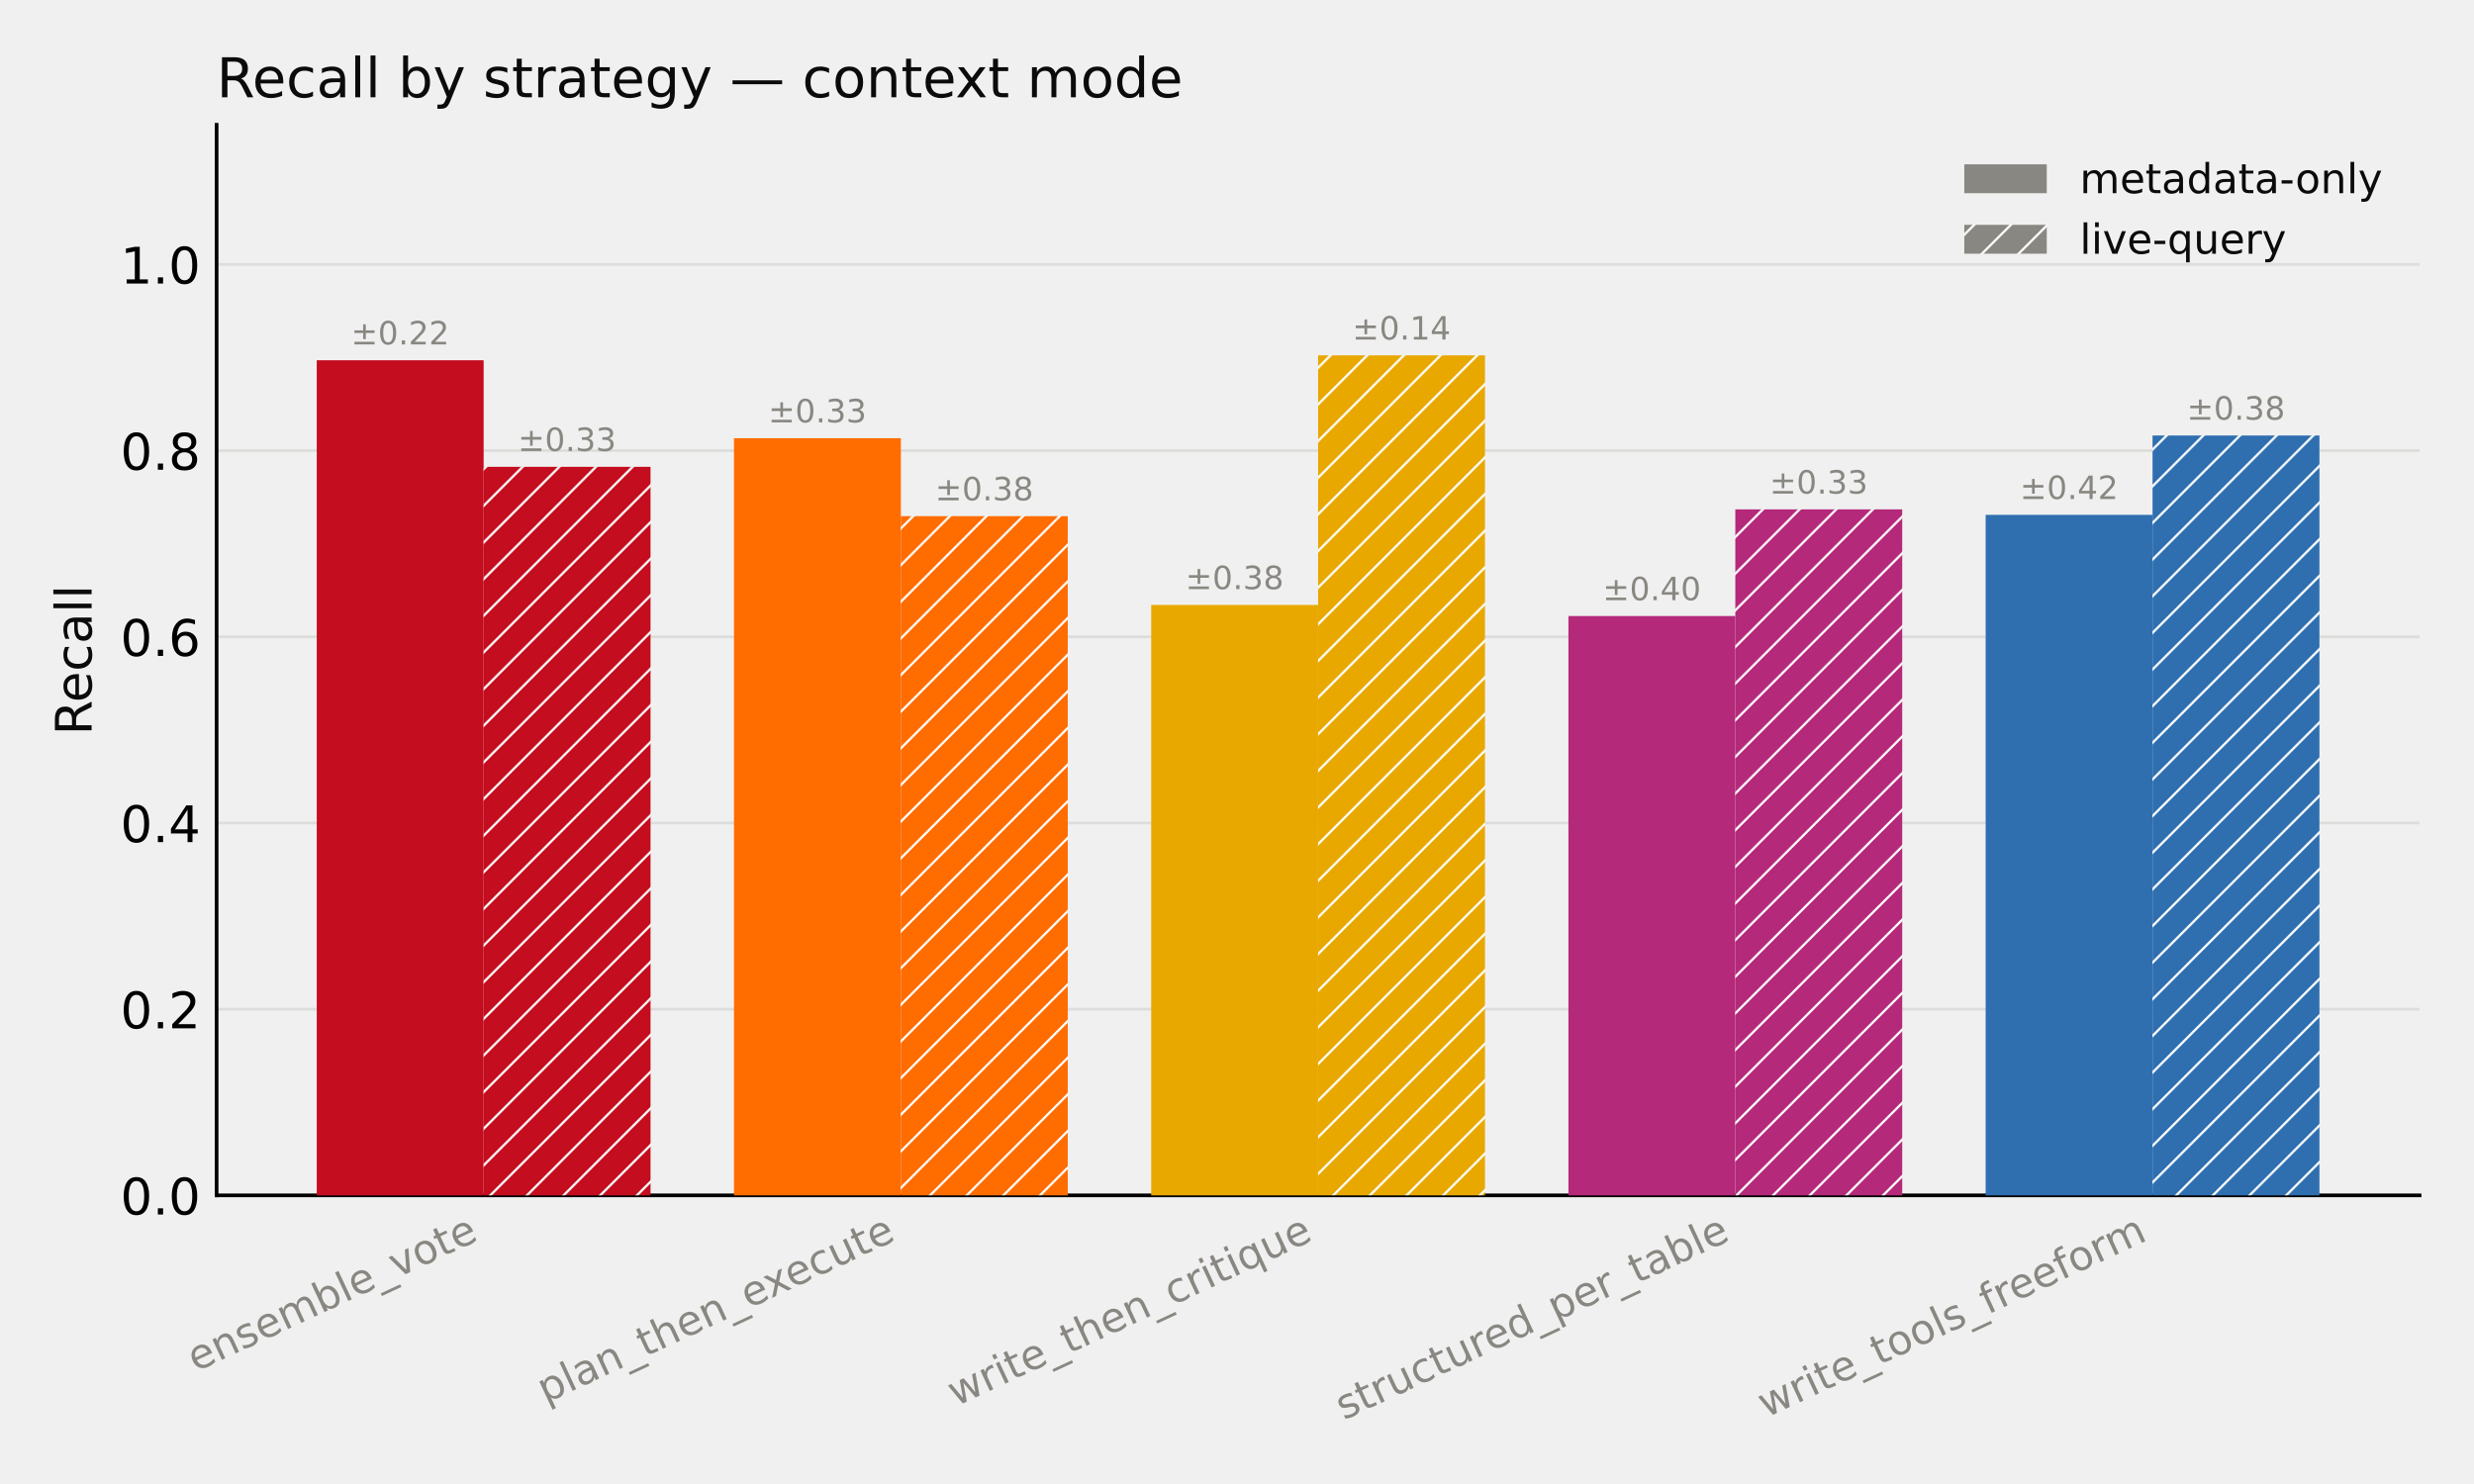
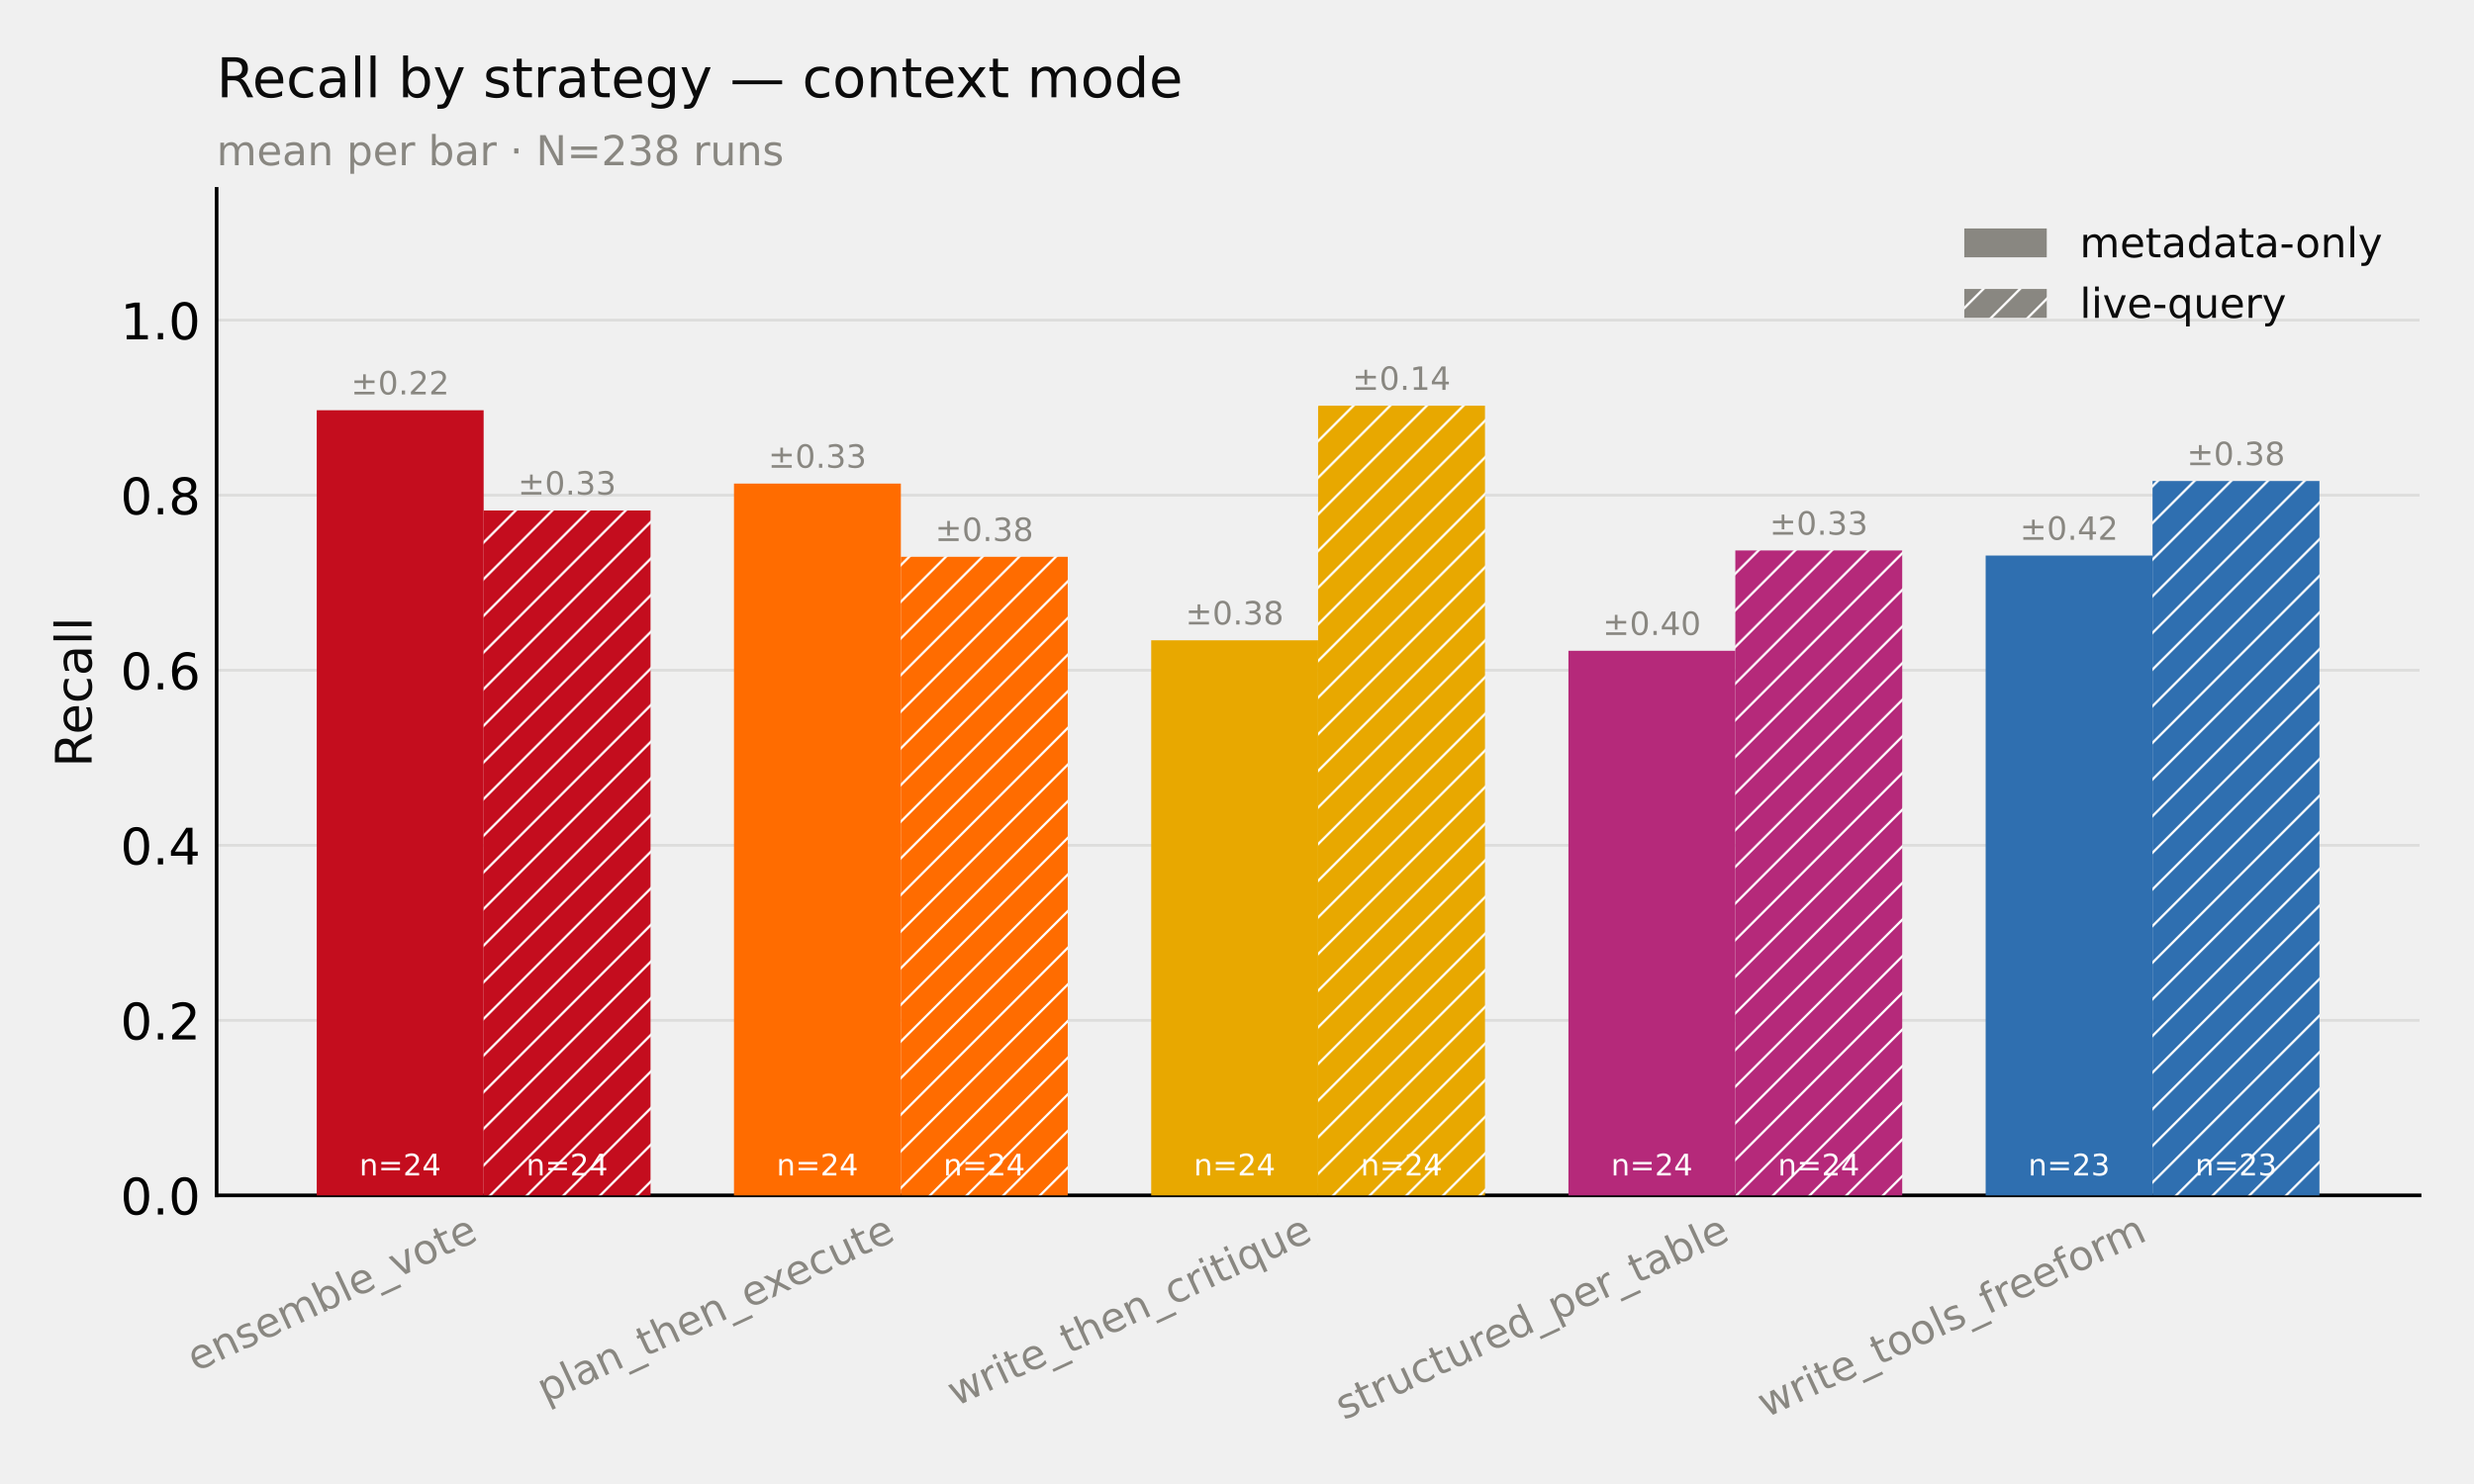
<svg xmlns="http://www.w3.org/2000/svg" width="540pt" height="324pt" viewBox="0 0 540 324" version="1.1">
  <defs>
    <style type="text/css">*{stroke-linejoin: round; stroke-linecap: butt}</style>
  </defs>
  <g id="figure_1">
    <g id="patch_1">
      <path d="M 0 324  L 540 324  L 540 0  L 0 0  L 0 324  z " style="fill: none" />
    </g>
    <g id="axes_1">
      <g id="patch_2">
-         <path d="M 47.28 260.982  L 528.12 260.982  L 528.12 27.24  L 47.28 27.24  L 47.28 260.982  z " style="fill: none" />
+         <path d="M 47.28 260.982  L 528.12 260.982  L 528.12 41.24  L 47.28 41.24  L 47.28 260.982  z " style="fill: none" />
      </g>
      <g id="matplotlib.axis_1">
        <g id="xtick_1">
          <g id="line2d_1" />
          <g id="text_1">
            <text style="font-size: 9px; font-family: 'DejaVu Sans', 'Bitstream Vera Sans', 'Computer Modern Sans Serif', 'Lucida Grande', 'Verdana', 'Geneva', 'Lucid', 'Arial', 'Helvetica', 'Avant Garde', sans-serif; fill: #898781" transform="translate(42.68812 299.5812) rotate(-25)">ensemble_vote</text>
          </g>
        </g>
        <g id="xtick_2">
          <g id="line2d_2" />
          <g id="text_2">
            <text style="font-size: 9px; font-family: 'DejaVu Sans', 'Bitstream Vera Sans', 'Computer Modern Sans Serif', 'Lucida Grande', 'Verdana', 'Geneva', 'Lucid', 'Arial', 'Helvetica', 'Avant Garde', sans-serif; fill: #898781" transform="translate(119.0716 306.4289) rotate(-25)">plan_then_execute</text>
          </g>
        </g>
        <g id="xtick_3">
          <g id="line2d_3" />
          <g id="text_3">
            <text style="font-size: 9px; font-family: 'DejaVu Sans', 'Bitstream Vera Sans', 'Computer Modern Sans Serif', 'Lucida Grande', 'Verdana', 'Geneva', 'Lucid', 'Arial', 'Helvetica', 'Avant Garde', sans-serif; fill: #898781" transform="translate(208.6499 307.1236) rotate(-25)">write_then_critique</text>
          </g>
        </g>
        <g id="xtick_4">
          <g id="line2d_4" />
          <g id="text_4">
            <text style="font-size: 9px; font-family: 'DejaVu Sans', 'Bitstream Vera Sans', 'Computer Modern Sans Serif', 'Lucida Grande', 'Verdana', 'Geneva', 'Lucid', 'Arial', 'Helvetica', 'Avant Garde', sans-serif; fill: #898781" transform="translate(293.3163 310.1088) rotate(-25)">structured_per_table</text>
          </g>
        </g>
        <g id="xtick_5">
          <g id="line2d_5" />
          <g id="text_5">
            <text style="font-size: 9px; font-family: 'DejaVu Sans', 'Bitstream Vera Sans', 'Computer Modern Sans Serif', 'Lucida Grande', 'Verdana', 'Geneva', 'Lucid', 'Arial', 'Helvetica', 'Avant Garde', sans-serif; fill: #898781" transform="translate(385.4843 309.5959) rotate(-25)">write_tools_freeform</text>
          </g>
        </g>
      </g>
      <g id="matplotlib.axis_2">
        <g id="ytick_1">
          <g id="line2d_6">
-             <path d="M 47.28 260.982  L 528.12 260.982  " clip-path="url(#p4380e889bb)" style="fill: none; stroke: #898781; stroke-opacity: 0.18; stroke-width: 0.6; stroke-linecap: square" />
+             <path d="M 47.28 260.982  L 528.12 260.982  " clip-path="url(#pf2c63553e9)" style="fill: none; stroke: #898781; stroke-opacity: 0.18; stroke-width: 0.6; stroke-linecap: square" />
          </g>
          <g id="line2d_7" />
          <g id="text_6">
            <text style="font-size: 11px; font-family: 'DejaVu Sans', 'Bitstream Vera Sans', 'Computer Modern Sans Serif', 'Lucida Grande', 'Verdana', 'Geneva', 'Lucid', 'Arial', 'Helvetica', 'Avant Garde', sans-serif; text-anchor: end" x="43.78" y="265.161" transform="rotate(-0 43.78 265.1614)">0.0</text>
          </g>
        </g>
        <g id="ytick_2">
          <g id="line2d_8">
-             <path d="M 47.28 220.331  L 528.12 220.331  " clip-path="url(#p4380e889bb)" style="fill: none; stroke: #898781; stroke-opacity: 0.18; stroke-width: 0.6; stroke-linecap: square" />
+             <path d="M 47.28 222.766  L 528.12 222.766  " clip-path="url(#pf2c63553e9)" style="fill: none; stroke: #898781; stroke-opacity: 0.18; stroke-width: 0.6; stroke-linecap: square" />
          </g>
          <g id="line2d_9" />
          <g id="text_7">
-             <text style="font-size: 11px; font-family: 'DejaVu Sans', 'Bitstream Vera Sans', 'Computer Modern Sans Serif', 'Lucida Grande', 'Verdana', 'Geneva', 'Lucid', 'Arial', 'Helvetica', 'Avant Garde', sans-serif; text-anchor: end" x="43.78" y="224.511" transform="rotate(-0 43.78 224.5105)">0.2</text>
+             <text style="font-size: 11px; font-family: 'DejaVu Sans', 'Bitstream Vera Sans', 'Computer Modern Sans Serif', 'Lucida Grande', 'Verdana', 'Geneva', 'Lucid', 'Arial', 'Helvetica', 'Avant Garde', sans-serif; text-anchor: end" x="43.78" y="226.945" transform="rotate(-0 43.78 226.9453)">0.2</text>
          </g>
        </g>
        <g id="ytick_3">
          <g id="line2d_10">
-             <path d="M 47.28 179.681  L 528.12 179.681  " clip-path="url(#p4380e889bb)" style="fill: none; stroke: #898781; stroke-opacity: 0.18; stroke-width: 0.6; stroke-linecap: square" />
+             <path d="M 47.28 184.55  L 528.12 184.55  " clip-path="url(#pf2c63553e9)" style="fill: none; stroke: #898781; stroke-opacity: 0.18; stroke-width: 0.6; stroke-linecap: square" />
          </g>
          <g id="line2d_11" />
          <g id="text_8">
-             <text style="font-size: 11px; font-family: 'DejaVu Sans', 'Bitstream Vera Sans', 'Computer Modern Sans Serif', 'Lucida Grande', 'Verdana', 'Geneva', 'Lucid', 'Arial', 'Helvetica', 'Avant Garde', sans-serif; text-anchor: end" x="43.78" y="183.86" transform="rotate(-0 43.78 183.8597)">0.4</text>
+             <text style="font-size: 11px; font-family: 'DejaVu Sans', 'Bitstream Vera Sans', 'Computer Modern Sans Serif', 'Lucida Grande', 'Verdana', 'Geneva', 'Lucid', 'Arial', 'Helvetica', 'Avant Garde', sans-serif; text-anchor: end" x="43.78" y="188.729" transform="rotate(-0 43.78 188.7293)">0.4</text>
          </g>
        </g>
        <g id="ytick_4">
          <g id="line2d_12">
-             <path d="M 47.28 139.03  L 528.12 139.03  " clip-path="url(#p4380e889bb)" style="fill: none; stroke: #898781; stroke-opacity: 0.18; stroke-width: 0.6; stroke-linecap: square" />
+             <path d="M 47.28 146.334  L 528.12 146.334  " clip-path="url(#pf2c63553e9)" style="fill: none; stroke: #898781; stroke-opacity: 0.18; stroke-width: 0.6; stroke-linecap: square" />
          </g>
          <g id="line2d_13" />
          <g id="text_9">
-             <text style="font-size: 11px; font-family: 'DejaVu Sans', 'Bitstream Vera Sans', 'Computer Modern Sans Serif', 'Lucida Grande', 'Verdana', 'Geneva', 'Lucid', 'Arial', 'Helvetica', 'Avant Garde', sans-serif; text-anchor: end" x="43.78" y="143.209" transform="rotate(-0 43.78 143.2089)">0.6</text>
+             <text style="font-size: 11px; font-family: 'DejaVu Sans', 'Bitstream Vera Sans', 'Computer Modern Sans Serif', 'Lucida Grande', 'Verdana', 'Geneva', 'Lucid', 'Arial', 'Helvetica', 'Avant Garde', sans-serif; text-anchor: end" x="43.78" y="150.513" transform="rotate(-0 43.78 150.5133)">0.6</text>
          </g>
        </g>
        <g id="ytick_5">
          <g id="line2d_14">
-             <path d="M 47.28 98.379  L 528.12 98.379  " clip-path="url(#p4380e889bb)" style="fill: none; stroke: #898781; stroke-opacity: 0.18; stroke-width: 0.6; stroke-linecap: square" />
+             <path d="M 47.28 108.118  L 528.12 108.118  " clip-path="url(#pf2c63553e9)" style="fill: none; stroke: #898781; stroke-opacity: 0.18; stroke-width: 0.6; stroke-linecap: square" />
          </g>
          <g id="line2d_15" />
          <g id="text_10">
-             <text style="font-size: 11px; font-family: 'DejaVu Sans', 'Bitstream Vera Sans', 'Computer Modern Sans Serif', 'Lucida Grande', 'Verdana', 'Geneva', 'Lucid', 'Arial', 'Helvetica', 'Avant Garde', sans-serif; text-anchor: end" x="43.78" y="102.558" transform="rotate(-0 43.78 102.5581)">0.8</text>
+             <text style="font-size: 11px; font-family: 'DejaVu Sans', 'Bitstream Vera Sans', 'Computer Modern Sans Serif', 'Lucida Grande', 'Verdana', 'Geneva', 'Lucid', 'Arial', 'Helvetica', 'Avant Garde', sans-serif; text-anchor: end" x="43.78" y="112.297" transform="rotate(-0 43.78 112.2972)">0.8</text>
          </g>
        </g>
        <g id="ytick_6">
          <g id="line2d_16">
-             <path d="M 47.28 57.728  L 528.12 57.728  " clip-path="url(#p4380e889bb)" style="fill: none; stroke: #898781; stroke-opacity: 0.18; stroke-width: 0.6; stroke-linecap: square" />
+             <path d="M 47.28 69.902  L 528.12 69.902  " clip-path="url(#pf2c63553e9)" style="fill: none; stroke: #898781; stroke-opacity: 0.18; stroke-width: 0.6; stroke-linecap: square" />
          </g>
          <g id="line2d_17" />
          <g id="text_11">
-             <text style="font-size: 11px; font-family: 'DejaVu Sans', 'Bitstream Vera Sans', 'Computer Modern Sans Serif', 'Lucida Grande', 'Verdana', 'Geneva', 'Lucid', 'Arial', 'Helvetica', 'Avant Garde', sans-serif; text-anchor: end" x="43.78" y="61.907" transform="rotate(-0 43.78 61.90726)">1.0</text>
+             <text style="font-size: 11px; font-family: 'DejaVu Sans', 'Bitstream Vera Sans', 'Computer Modern Sans Serif', 'Lucida Grande', 'Verdana', 'Geneva', 'Lucid', 'Arial', 'Helvetica', 'Avant Garde', sans-serif; text-anchor: end" x="43.78" y="74.081" transform="rotate(-0 43.78 74.08117)">1.0</text>
          </g>
        </g>
        <g id="text_12">
-           <text style="font-size: 11px; font-family: 'DejaVu Sans', 'Bitstream Vera Sans', 'Computer Modern Sans Serif', 'Lucida Grande', 'Verdana', 'Geneva', 'Lucid', 'Arial', 'Helvetica', 'Avant Garde', sans-serif; text-anchor: middle; fill: #0b0b0b" x="19.999" y="144.111" transform="rotate(-90 19.99891 144.1111)">Recall</text>
+           <text style="font-size: 11px; font-family: 'DejaVu Sans', 'Bitstream Vera Sans', 'Computer Modern Sans Serif', 'Lucida Grande', 'Verdana', 'Geneva', 'Lucid', 'Arial', 'Helvetica', 'Avant Garde', sans-serif; text-anchor: middle; fill: #0b0b0b" x="19.999" y="151.111" transform="rotate(-90 19.99891 151.1111)">Recall</text>
        </g>
      </g>
      <g id="patch_3">
-         <path d="M 47.28 260.982  L 47.28 27.24  " style="fill: none; stroke: #000000; stroke-width: 0.8; stroke-linejoin: miter; stroke-linecap: square" />
+         <path d="M 47.28 260.982  L 47.28 41.24  " style="fill: none; stroke: #000000; stroke-width: 0.8; stroke-linejoin: miter; stroke-linecap: square" />
      </g>
      <g id="patch_4">
        <path d="M 47.28 260.982  L 528.12 260.982  " style="fill: none; stroke: #000000; stroke-width: 0.8; stroke-linejoin: miter; stroke-linecap: square" />
      </g>
      <g id="patch_5">
-         <path d="M 69.136 260.982  L 105.564 260.982  L 105.564 78.653  L 69.136 78.653  z " clip-path="url(#p4380e889bb)" style="fill: #c40d1e" />
+         <path d="M 69.136 260.982  L 105.564 260.982  L 105.564 89.574  L 69.136 89.574  z " clip-path="url(#pf2c63553e9)" style="fill: #c40d1e" />
      </g>
      <g id="patch_6">
-         <path d="M 160.205 260.982  L 196.632 260.982  L 196.632 95.678  L 160.205 95.678  z " clip-path="url(#p4380e889bb)" style="fill: #ff6c00" />
+         <path d="M 160.205 260.982  L 196.632 260.982  L 196.632 105.579  L 160.205 105.579  z " clip-path="url(#pf2c63553e9)" style="fill: #ff6c00" />
      </g>
      <g id="patch_7">
-         <path d="M 251.273 260.982  L 287.7 260.982  L 287.7 132.078  L 251.273 132.078  z " clip-path="url(#p4380e889bb)" style="fill: #e8a800" />
+         <path d="M 251.273 260.982  L 287.7 260.982  L 287.7 139.798  L 251.273 139.798  z " clip-path="url(#pf2c63553e9)" style="fill: #e8a800" />
      </g>
      <g id="patch_8">
-         <path d="M 342.341 260.982  L 378.768 260.982  L 378.768 134.502  L 342.341 134.502  z " clip-path="url(#p4380e889bb)" style="fill: #b5297a" />
+         <path d="M 342.341 260.982  L 378.768 260.982  L 378.768 142.078  L 342.341 142.078  z " clip-path="url(#pf2c63553e9)" style="fill: #b5297a" />
      </g>
      <g id="patch_9">
-         <path d="M 433.409 260.982  L 469.836 260.982  L 469.836 112.399  L 433.409 112.399  z " clip-path="url(#p4380e889bb)" style="fill: #2f6fb0" />
+         <path d="M 433.409 260.982  L 469.836 260.982  L 469.836 121.298  L 433.409 121.298  z " clip-path="url(#pf2c63553e9)" style="fill: #2f6fb0" />
      </g>
      <g id="patch_10">
-         <path d="M 105.564 260.982  L 141.991 260.982  L 141.991 101.925  L 105.564 101.925  z " clip-path="url(#p4380e889bb)" style="fill: url(#h76be909257)" />
+         <path d="M 105.564 260.982  L 141.991 260.982  L 141.991 111.452  L 105.564 111.452  z " clip-path="url(#pf2c63553e9)" style="fill: url(#h76be909257)" />
      </g>
      <g id="patch_11">
-         <path d="M 196.632 260.982  L 233.059 260.982  L 233.059 112.689  L 196.632 112.689  z " clip-path="url(#p4380e889bb)" style="fill: url(#h1bfc4a4b74)" />
+         <path d="M 196.632 260.982  L 233.059 260.982  L 233.059 121.571  L 196.632 121.571  z " clip-path="url(#pf2c63553e9)" style="fill: url(#h1bfc4a4b74)" />
      </g>
      <g id="patch_12">
-         <path d="M 287.7 260.982  L 324.127 260.982  L 324.127 77.592  L 287.7 77.592  z " clip-path="url(#p4380e889bb)" style="fill: url(#h9e0bf42240)" />
+         <path d="M 287.7 260.982  L 324.127 260.982  L 324.127 88.576  L 287.7 88.576  z " clip-path="url(#pf2c63553e9)" style="fill: url(#h9e0bf42240)" />
      </g>
      <g id="patch_13">
-         <path d="M 378.768 260.982  L 415.195 260.982  L 415.195 111.218  L 378.768 111.218  z " clip-path="url(#p4380e889bb)" style="fill: url(#he59ce5a9c2)" />
+         <path d="M 378.768 260.982  L 415.195 260.982  L 415.195 120.188  L 378.768 120.188  z " clip-path="url(#pf2c63553e9)" style="fill: url(#he59ce5a9c2)" />
      </g>
      <g id="patch_14">
-         <path d="M 469.836 260.982  L 506.264 260.982  L 506.264 95.079  L 469.836 95.079  z " clip-path="url(#p4380e889bb)" style="fill: url(#h8806979efd)" />
+         <path d="M 469.836 260.982  L 506.264 260.982  L 506.264 105.016  L 469.836 105.016  z " clip-path="url(#pf2c63553e9)" style="fill: url(#h8806979efd)" />
      </g>
      <g id="text_13">
-         <text style="font-size: 7px; font-family: 'DejaVu Sans', 'Bitstream Vera Sans', 'Computer Modern Sans Serif', 'Lucida Grande', 'Verdana', 'Geneva', 'Lucid', 'Arial', 'Helvetica', 'Avant Garde', sans-serif; text-anchor: middle; fill: #898781" x="87.35" y="75.197" transform="rotate(-0 87.35 75.19711)">±0.22</text>
+         <text style="font-size: 7px; font-family: 'DejaVu Sans', 'Bitstream Vera Sans', 'Computer Modern Sans Serif', 'Lucida Grande', 'Verdana', 'Geneva', 'Lucid', 'Arial', 'Helvetica', 'Avant Garde', sans-serif; text-anchor: middle; fill: #898781" x="87.35" y="86.118" transform="rotate(-0 87.35 86.11774)">±0.22</text>
      </g>
      <g id="text_14">
-         <text style="font-size: 7px; font-family: 'DejaVu Sans', 'Bitstream Vera Sans', 'Computer Modern Sans Serif', 'Lucida Grande', 'Verdana', 'Geneva', 'Lucid', 'Arial', 'Helvetica', 'Avant Garde', sans-serif; text-anchor: middle; fill: #898781" x="178.418" y="92.222" transform="rotate(-0 178.4182 92.2224)">±0.33</text>
+         <text style="font-size: 7px; font-family: 'DejaVu Sans', 'Bitstream Vera Sans', 'Computer Modern Sans Serif', 'Lucida Grande', 'Verdana', 'Geneva', 'Lucid', 'Arial', 'Helvetica', 'Avant Garde', sans-serif; text-anchor: middle; fill: #898781" x="178.418" y="102.123" transform="rotate(-0 178.4182 102.1233)">±0.33</text>
      </g>
      <g id="text_15">
-         <text style="font-size: 7px; font-family: 'DejaVu Sans', 'Bitstream Vera Sans', 'Computer Modern Sans Serif', 'Lucida Grande', 'Verdana', 'Geneva', 'Lucid', 'Arial', 'Helvetica', 'Avant Garde', sans-serif; text-anchor: middle; fill: #898781" x="269.486" y="128.622" transform="rotate(-0 269.4864 128.6218)">±0.38</text>
+         <text style="font-size: 7px; font-family: 'DejaVu Sans', 'Bitstream Vera Sans', 'Computer Modern Sans Serif', 'Lucida Grande', 'Verdana', 'Geneva', 'Lucid', 'Arial', 'Helvetica', 'Avant Garde', sans-serif; text-anchor: middle; fill: #898781" x="269.486" y="136.343" transform="rotate(-0 269.4864 136.3426)">±0.38</text>
      </g>
      <g id="text_16">
-         <text style="font-size: 7px; font-family: 'DejaVu Sans', 'Bitstream Vera Sans', 'Computer Modern Sans Serif', 'Lucida Grande', 'Verdana', 'Geneva', 'Lucid', 'Arial', 'Helvetica', 'Avant Garde', sans-serif; text-anchor: middle; fill: #898781" x="360.555" y="131.046" transform="rotate(-0 360.5545 131.0464)">±0.40</text>
+         <text style="font-size: 7px; font-family: 'DejaVu Sans', 'Bitstream Vera Sans', 'Computer Modern Sans Serif', 'Lucida Grande', 'Verdana', 'Geneva', 'Lucid', 'Arial', 'Helvetica', 'Avant Garde', sans-serif; text-anchor: middle; fill: #898781" x="360.555" y="138.622" transform="rotate(-0 360.5545 138.6219)">±0.40</text>
      </g>
      <g id="text_17">
-         <text style="font-size: 7px; font-family: 'DejaVu Sans', 'Bitstream Vera Sans', 'Computer Modern Sans Serif', 'Lucida Grande', 'Verdana', 'Geneva', 'Lucid', 'Arial', 'Helvetica', 'Avant Garde', sans-serif; text-anchor: middle; fill: #898781" x="451.623" y="108.943" transform="rotate(-0 451.6227 108.9427)">±0.42</text>
+         <text style="font-size: 7px; font-family: 'DejaVu Sans', 'Bitstream Vera Sans', 'Computer Modern Sans Serif', 'Lucida Grande', 'Verdana', 'Geneva', 'Lucid', 'Arial', 'Helvetica', 'Avant Garde', sans-serif; text-anchor: middle; fill: #898781" x="451.623" y="117.842" transform="rotate(-0 451.6227 117.8422)">±0.42</text>
      </g>
      <g id="text_18">
-         <text style="font-size: 7px; font-family: 'DejaVu Sans', 'Bitstream Vera Sans', 'Computer Modern Sans Serif', 'Lucida Grande', 'Verdana', 'Geneva', 'Lucid', 'Arial', 'Helvetica', 'Avant Garde', sans-serif; text-anchor: middle; fill: #898781" x="123.777" y="98.469" transform="rotate(-0 123.7773 98.46903)">±0.33</text>
+         <text style="font-size: 7px; font-family: 'DejaVu Sans', 'Bitstream Vera Sans', 'Computer Modern Sans Serif', 'Lucida Grande', 'Verdana', 'Geneva', 'Lucid', 'Arial', 'Helvetica', 'Avant Garde', sans-serif; text-anchor: middle; fill: #898781" x="123.777" y="107.996" transform="rotate(-0 123.7773 107.9958)">±0.33</text>
      </g>
      <g id="text_19">
-         <text style="font-size: 7px; font-family: 'DejaVu Sans', 'Bitstream Vera Sans', 'Computer Modern Sans Serif', 'Lucida Grande', 'Verdana', 'Geneva', 'Lucid', 'Arial', 'Helvetica', 'Avant Garde', sans-serif; text-anchor: middle; fill: #898781" x="214.845" y="109.233" transform="rotate(-0 214.8455 109.2331)">±0.38</text>
+         <text style="font-size: 7px; font-family: 'DejaVu Sans', 'Bitstream Vera Sans', 'Computer Modern Sans Serif', 'Lucida Grande', 'Verdana', 'Geneva', 'Lucid', 'Arial', 'Helvetica', 'Avant Garde', sans-serif; text-anchor: middle; fill: #898781" x="214.845" y="118.115" transform="rotate(-0 214.8455 118.1151)">±0.38</text>
      </g>
      <g id="text_20">
-         <text style="font-size: 7px; font-family: 'DejaVu Sans', 'Bitstream Vera Sans', 'Computer Modern Sans Serif', 'Lucida Grande', 'Verdana', 'Geneva', 'Lucid', 'Arial', 'Helvetica', 'Avant Garde', sans-serif; text-anchor: middle; fill: #898781" x="305.914" y="74.136" transform="rotate(-0 305.9136 74.13641)">±0.14</text>
+         <text style="font-size: 7px; font-family: 'DejaVu Sans', 'Bitstream Vera Sans', 'Computer Modern Sans Serif', 'Lucida Grande', 'Verdana', 'Geneva', 'Lucid', 'Arial', 'Helvetica', 'Avant Garde', sans-serif; text-anchor: middle; fill: #898781" x="305.914" y="85.121" transform="rotate(-0 305.9136 85.12056)">±0.14</text>
      </g>
      <g id="text_21">
-         <text style="font-size: 7px; font-family: 'DejaVu Sans', 'Bitstream Vera Sans', 'Computer Modern Sans Serif', 'Lucida Grande', 'Verdana', 'Geneva', 'Lucid', 'Arial', 'Helvetica', 'Avant Garde', sans-serif; text-anchor: middle; fill: #898781" x="396.982" y="107.762" transform="rotate(-0 396.9818 107.7624)">±0.33</text>
+         <text style="font-size: 7px; font-family: 'DejaVu Sans', 'Bitstream Vera Sans', 'Computer Modern Sans Serif', 'Lucida Grande', 'Verdana', 'Geneva', 'Lucid', 'Arial', 'Helvetica', 'Avant Garde', sans-serif; text-anchor: middle; fill: #898781" x="396.982" y="116.733" transform="rotate(-0 396.9818 116.7325)">±0.33</text>
      </g>
      <g id="text_22">
-         <text style="font-size: 7px; font-family: 'DejaVu Sans', 'Bitstream Vera Sans', 'Computer Modern Sans Serif', 'Lucida Grande', 'Verdana', 'Geneva', 'Lucid', 'Arial', 'Helvetica', 'Avant Garde', sans-serif; text-anchor: middle; fill: #898781" x="488.05" y="91.624" transform="rotate(-0 488.05 91.62361)">±0.38</text>
+         <text style="font-size: 7px; font-family: 'DejaVu Sans', 'Bitstream Vera Sans', 'Computer Modern Sans Serif', 'Lucida Grande', 'Verdana', 'Geneva', 'Lucid', 'Arial', 'Helvetica', 'Avant Garde', sans-serif; text-anchor: middle; fill: #898781" x="488.05" y="101.56" transform="rotate(-0 488.05 101.5604)">±0.38</text>
      </g>
      <g id="text_23">
+         <text style="font-size: 9px; font-family: 'DejaVu Sans', 'Bitstream Vera Sans', 'Computer Modern Sans Serif', 'Lucida Grande', 'Verdana', 'Geneva', 'Lucid', 'Arial', 'Helvetica', 'Avant Garde', sans-serif; text-anchor: start; fill: #898781" x="47.28" y="36.072" transform="rotate(-0 47.28 36.07215)">mean per bar · N=238 runs</text>
+       </g>
+       <g id="text_24">
        <text style="font-size: 12px; font-family: 'DejaVu Sans', 'Bitstream Vera Sans', 'Computer Modern Sans Serif', 'Lucida Grande', 'Verdana', 'Geneva', 'Lucid', 'Arial', 'Helvetica', 'Avant Garde', sans-serif; text-anchor: start; fill: #0b0b0b" x="47.28" y="21.24" transform="rotate(-0 47.28 21.24)">Recall by strategy — context mode</text>
+       </g>
+       <g id="text_25">
+         <text style="font-size: 6.5px; font-family: 'DejaVu Sans', 'Bitstream Vera Sans', 'Computer Modern Sans Serif', 'Lucida Grande', 'Verdana', 'Geneva', 'Lucid', 'Arial', 'Helvetica', 'Avant Garde', sans-serif; text-anchor: middle; fill: #ffffff" x="87.35" y="256.63" transform="rotate(-0 87.35 256.6304)">n=24</text>
+       </g>
+       <g id="text_26">
+         <text style="font-size: 6.5px; font-family: 'DejaVu Sans', 'Bitstream Vera Sans', 'Computer Modern Sans Serif', 'Lucida Grande', 'Verdana', 'Geneva', 'Lucid', 'Arial', 'Helvetica', 'Avant Garde', sans-serif; text-anchor: middle; fill: #ffffff" x="178.418" y="256.63" transform="rotate(-0 178.4182 256.6304)">n=24</text>
+       </g>
+       <g id="text_27">
+         <text style="font-size: 6.5px; font-family: 'DejaVu Sans', 'Bitstream Vera Sans', 'Computer Modern Sans Serif', 'Lucida Grande', 'Verdana', 'Geneva', 'Lucid', 'Arial', 'Helvetica', 'Avant Garde', sans-serif; text-anchor: middle; fill: #ffffff" x="269.486" y="256.63" transform="rotate(-0 269.4864 256.6304)">n=24</text>
+       </g>
+       <g id="text_28">
+         <text style="font-size: 6.5px; font-family: 'DejaVu Sans', 'Bitstream Vera Sans', 'Computer Modern Sans Serif', 'Lucida Grande', 'Verdana', 'Geneva', 'Lucid', 'Arial', 'Helvetica', 'Avant Garde', sans-serif; text-anchor: middle; fill: #ffffff" x="360.555" y="256.63" transform="rotate(-0 360.5545 256.6304)">n=24</text>
+       </g>
+       <g id="text_29">
+         <text style="font-size: 6.5px; font-family: 'DejaVu Sans', 'Bitstream Vera Sans', 'Computer Modern Sans Serif', 'Lucida Grande', 'Verdana', 'Geneva', 'Lucid', 'Arial', 'Helvetica', 'Avant Garde', sans-serif; text-anchor: middle; fill: #ffffff" x="451.623" y="256.63" transform="rotate(-0 451.6227 256.6304)">n=23</text>
+       </g>
+       <g id="text_30">
+         <text style="font-size: 6.5px; font-family: 'DejaVu Sans', 'Bitstream Vera Sans', 'Computer Modern Sans Serif', 'Lucida Grande', 'Verdana', 'Geneva', 'Lucid', 'Arial', 'Helvetica', 'Avant Garde', sans-serif; text-anchor: middle; fill: #ffffff" x="123.777" y="256.63" transform="rotate(-0 123.7773 256.6304)">n=24</text>
+       </g>
+       <g id="text_31">
+         <text style="font-size: 6.5px; font-family: 'DejaVu Sans', 'Bitstream Vera Sans', 'Computer Modern Sans Serif', 'Lucida Grande', 'Verdana', 'Geneva', 'Lucid', 'Arial', 'Helvetica', 'Avant Garde', sans-serif; text-anchor: middle; fill: #ffffff" x="214.845" y="256.63" transform="rotate(-0 214.8455 256.6304)">n=24</text>
+       </g>
+       <g id="text_32">
+         <text style="font-size: 6.5px; font-family: 'DejaVu Sans', 'Bitstream Vera Sans', 'Computer Modern Sans Serif', 'Lucida Grande', 'Verdana', 'Geneva', 'Lucid', 'Arial', 'Helvetica', 'Avant Garde', sans-serif; text-anchor: middle; fill: #ffffff" x="305.914" y="256.63" transform="rotate(-0 305.9136 256.6304)">n=24</text>
+       </g>
+       <g id="text_33">
+         <text style="font-size: 6.5px; font-family: 'DejaVu Sans', 'Bitstream Vera Sans', 'Computer Modern Sans Serif', 'Lucida Grande', 'Verdana', 'Geneva', 'Lucid', 'Arial', 'Helvetica', 'Avant Garde', sans-serif; text-anchor: middle; fill: #ffffff" x="396.982" y="256.63" transform="rotate(-0 396.9818 256.6304)">n=24</text>
+       </g>
+       <g id="text_34">
+         <text style="font-size: 6.5px; font-family: 'DejaVu Sans', 'Bitstream Vera Sans', 'Computer Modern Sans Serif', 'Lucida Grande', 'Verdana', 'Geneva', 'Lucid', 'Arial', 'Helvetica', 'Avant Garde', sans-serif; text-anchor: middle; fill: #ffffff" x="488.05" y="256.63" transform="rotate(-0 488.05 256.6304)">n=23</text>
      </g>
      <g id="legend_1">
        <g id="patch_15">
-           <path d="M 428.746 42.179  L 446.746 42.179  L 446.746 35.879  L 428.746 35.879  z " style="fill: #898781" />
-         </g>
-         <g id="text_24">
-           <text style="font-size: 9px; font-family: 'DejaVu Sans', 'Bitstream Vera Sans', 'Computer Modern Sans Serif', 'Lucida Grande', 'Verdana', 'Geneva', 'Lucid', 'Arial', 'Helvetica', 'Avant Garde', sans-serif; text-anchor: start; fill: #0b0b0b" x="453.946" y="42.179" transform="rotate(-0 453.9459 42.17859)">metadata-only</text>
+           <path d="M 428.746 56.179  L 446.746 56.179  L 446.746 49.879  L 428.746 49.879  z " style="fill: #898781" />
+         </g>
+         <g id="text_35">
+           <text style="font-size: 9px; font-family: 'DejaVu Sans', 'Bitstream Vera Sans', 'Computer Modern Sans Serif', 'Lucida Grande', 'Verdana', 'Geneva', 'Lucid', 'Arial', 'Helvetica', 'Avant Garde', sans-serif; text-anchor: start; fill: #0b0b0b" x="453.946" y="56.179" transform="rotate(-0 453.9459 56.17859)">metadata-only</text>
        </g>
        <g id="patch_16">
-           <path d="M 428.746 55.389  L 446.746 55.389  L 446.746 49.089  L 428.746 49.089  z " style="fill: url(#hccc585c286)" />
-         </g>
-         <g id="text_25">
-           <text style="font-size: 9px; font-family: 'DejaVu Sans', 'Bitstream Vera Sans', 'Computer Modern Sans Serif', 'Lucida Grande', 'Verdana', 'Geneva', 'Lucid', 'Arial', 'Helvetica', 'Avant Garde', sans-serif; text-anchor: start; fill: #0b0b0b" x="453.946" y="55.389" transform="rotate(-0 453.9459 55.38891)">live-query</text>
+           <path d="M 428.746 69.389  L 446.746 69.389  L 446.746 63.089  L 428.746 63.089  z " style="fill: url(#hccc585c286)" />
+         </g>
+         <g id="text_36">
+           <text style="font-size: 9px; font-family: 'DejaVu Sans', 'Bitstream Vera Sans', 'Computer Modern Sans Serif', 'Lucida Grande', 'Verdana', 'Geneva', 'Lucid', 'Arial', 'Helvetica', 'Avant Garde', sans-serif; text-anchor: start; fill: #0b0b0b" x="453.946" y="69.389" transform="rotate(-0 453.9459 69.38891)">live-query</text>
        </g>
      </g>
    </g>
  </g>
  <defs>
-     <clipPath id="p4380e889bb">
-       <rect x="47.28" y="27.24" width="480.84" height="233.742" />
+     <clipPath id="pf2c63553e9">
+       <rect x="47.28" y="41.24" width="480.84" height="219.742" />
    </clipPath>
  </defs>
  <defs>
    <pattern id="h76be909257" patternUnits="userSpaceOnUse" x="0" y="0" width="72" height="72">
      <rect x="0" y="0" width="73" height="73" fill="#c40d1e" />
      <path d="M -36 36  L 36 -36  M -32 40  L 40 -32  M -28 44  L 44 -28  M -24 48  L 48 -24  M -20 52  L 52 -20  M -16 56  L 56 -16  M -12 60  L 60 -12  M -8 64  L 64 -8  M -4 68  L 68 -4  M 0 72  L 72 0  M 4 76  L 76 4  M 8 80  L 80 8  M 12 84  L 84 12  M 16 88  L 88 16  M 20 92  L 92 20  M 24 96  L 96 24  M 28 100  L 100 28  M 32 104  L 104 32  M 36 108  L 108 36  " style="fill: #ffffff; stroke: #ffffff; stroke-width: 0.5; stroke-linecap: butt; stroke-linejoin: miter" />
    </pattern>
    <pattern id="h1bfc4a4b74" patternUnits="userSpaceOnUse" x="0" y="0" width="72" height="72">
      <rect x="0" y="0" width="73" height="73" fill="#ff6c00" />
      <path d="M -36 36  L 36 -36  M -32 40  L 40 -32  M -28 44  L 44 -28  M -24 48  L 48 -24  M -20 52  L 52 -20  M -16 56  L 56 -16  M -12 60  L 60 -12  M -8 64  L 64 -8  M -4 68  L 68 -4  M 0 72  L 72 0  M 4 76  L 76 4  M 8 80  L 80 8  M 12 84  L 84 12  M 16 88  L 88 16  M 20 92  L 92 20  M 24 96  L 96 24  M 28 100  L 100 28  M 32 104  L 104 32  M 36 108  L 108 36  " style="fill: #ffffff; stroke: #ffffff; stroke-width: 0.5; stroke-linecap: butt; stroke-linejoin: miter" />
    </pattern>
    <pattern id="h9e0bf42240" patternUnits="userSpaceOnUse" x="0" y="0" width="72" height="72">
      <rect x="0" y="0" width="73" height="73" fill="#e8a800" />
      <path d="M -36 36  L 36 -36  M -32 40  L 40 -32  M -28 44  L 44 -28  M -24 48  L 48 -24  M -20 52  L 52 -20  M -16 56  L 56 -16  M -12 60  L 60 -12  M -8 64  L 64 -8  M -4 68  L 68 -4  M 0 72  L 72 0  M 4 76  L 76 4  M 8 80  L 80 8  M 12 84  L 84 12  M 16 88  L 88 16  M 20 92  L 92 20  M 24 96  L 96 24  M 28 100  L 100 28  M 32 104  L 104 32  M 36 108  L 108 36  " style="fill: #ffffff; stroke: #ffffff; stroke-width: 0.5; stroke-linecap: butt; stroke-linejoin: miter" />
    </pattern>
    <pattern id="he59ce5a9c2" patternUnits="userSpaceOnUse" x="0" y="0" width="72" height="72">
      <rect x="0" y="0" width="73" height="73" fill="#b5297a" />
      <path d="M -36 36  L 36 -36  M -32 40  L 40 -32  M -28 44  L 44 -28  M -24 48  L 48 -24  M -20 52  L 52 -20  M -16 56  L 56 -16  M -12 60  L 60 -12  M -8 64  L 64 -8  M -4 68  L 68 -4  M 0 72  L 72 0  M 4 76  L 76 4  M 8 80  L 80 8  M 12 84  L 84 12  M 16 88  L 88 16  M 20 92  L 92 20  M 24 96  L 96 24  M 28 100  L 100 28  M 32 104  L 104 32  M 36 108  L 108 36  " style="fill: #ffffff; stroke: #ffffff; stroke-width: 0.5; stroke-linecap: butt; stroke-linejoin: miter" />
    </pattern>
    <pattern id="h8806979efd" patternUnits="userSpaceOnUse" x="0" y="0" width="72" height="72">
      <rect x="0" y="0" width="73" height="73" fill="#2f6fb0" />
      <path d="M -36 36  L 36 -36  M -32 40  L 40 -32  M -28 44  L 44 -28  M -24 48  L 48 -24  M -20 52  L 52 -20  M -16 56  L 56 -16  M -12 60  L 60 -12  M -8 64  L 64 -8  M -4 68  L 68 -4  M 0 72  L 72 0  M 4 76  L 76 4  M 8 80  L 80 8  M 12 84  L 84 12  M 16 88  L 88 16  M 20 92  L 92 20  M 24 96  L 96 24  M 28 100  L 100 28  M 32 104  L 104 32  M 36 108  L 108 36  " style="fill: #ffffff; stroke: #ffffff; stroke-width: 0.5; stroke-linecap: butt; stroke-linejoin: miter" />
    </pattern>
    <pattern id="hccc585c286" patternUnits="userSpaceOnUse" x="0" y="0" width="72" height="72">
      <rect x="0" y="0" width="73" height="73" fill="#898781" />
      <path d="M -36 36  L 36 -36  M -32 40  L 40 -32  M -28 44  L 44 -28  M -24 48  L 48 -24  M -20 52  L 52 -20  M -16 56  L 56 -16  M -12 60  L 60 -12  M -8 64  L 64 -8  M -4 68  L 68 -4  M 0 72  L 72 0  M 4 76  L 76 4  M 8 80  L 80 8  M 12 84  L 84 12  M 16 88  L 88 16  M 20 92  L 92 20  M 24 96  L 96 24  M 28 100  L 100 28  M 32 104  L 104 32  M 36 108  L 108 36  " style="fill: #ffffff; stroke: #ffffff; stroke-width: 0.5; stroke-linecap: butt; stroke-linejoin: miter" />
    </pattern>
  </defs>
</svg>
